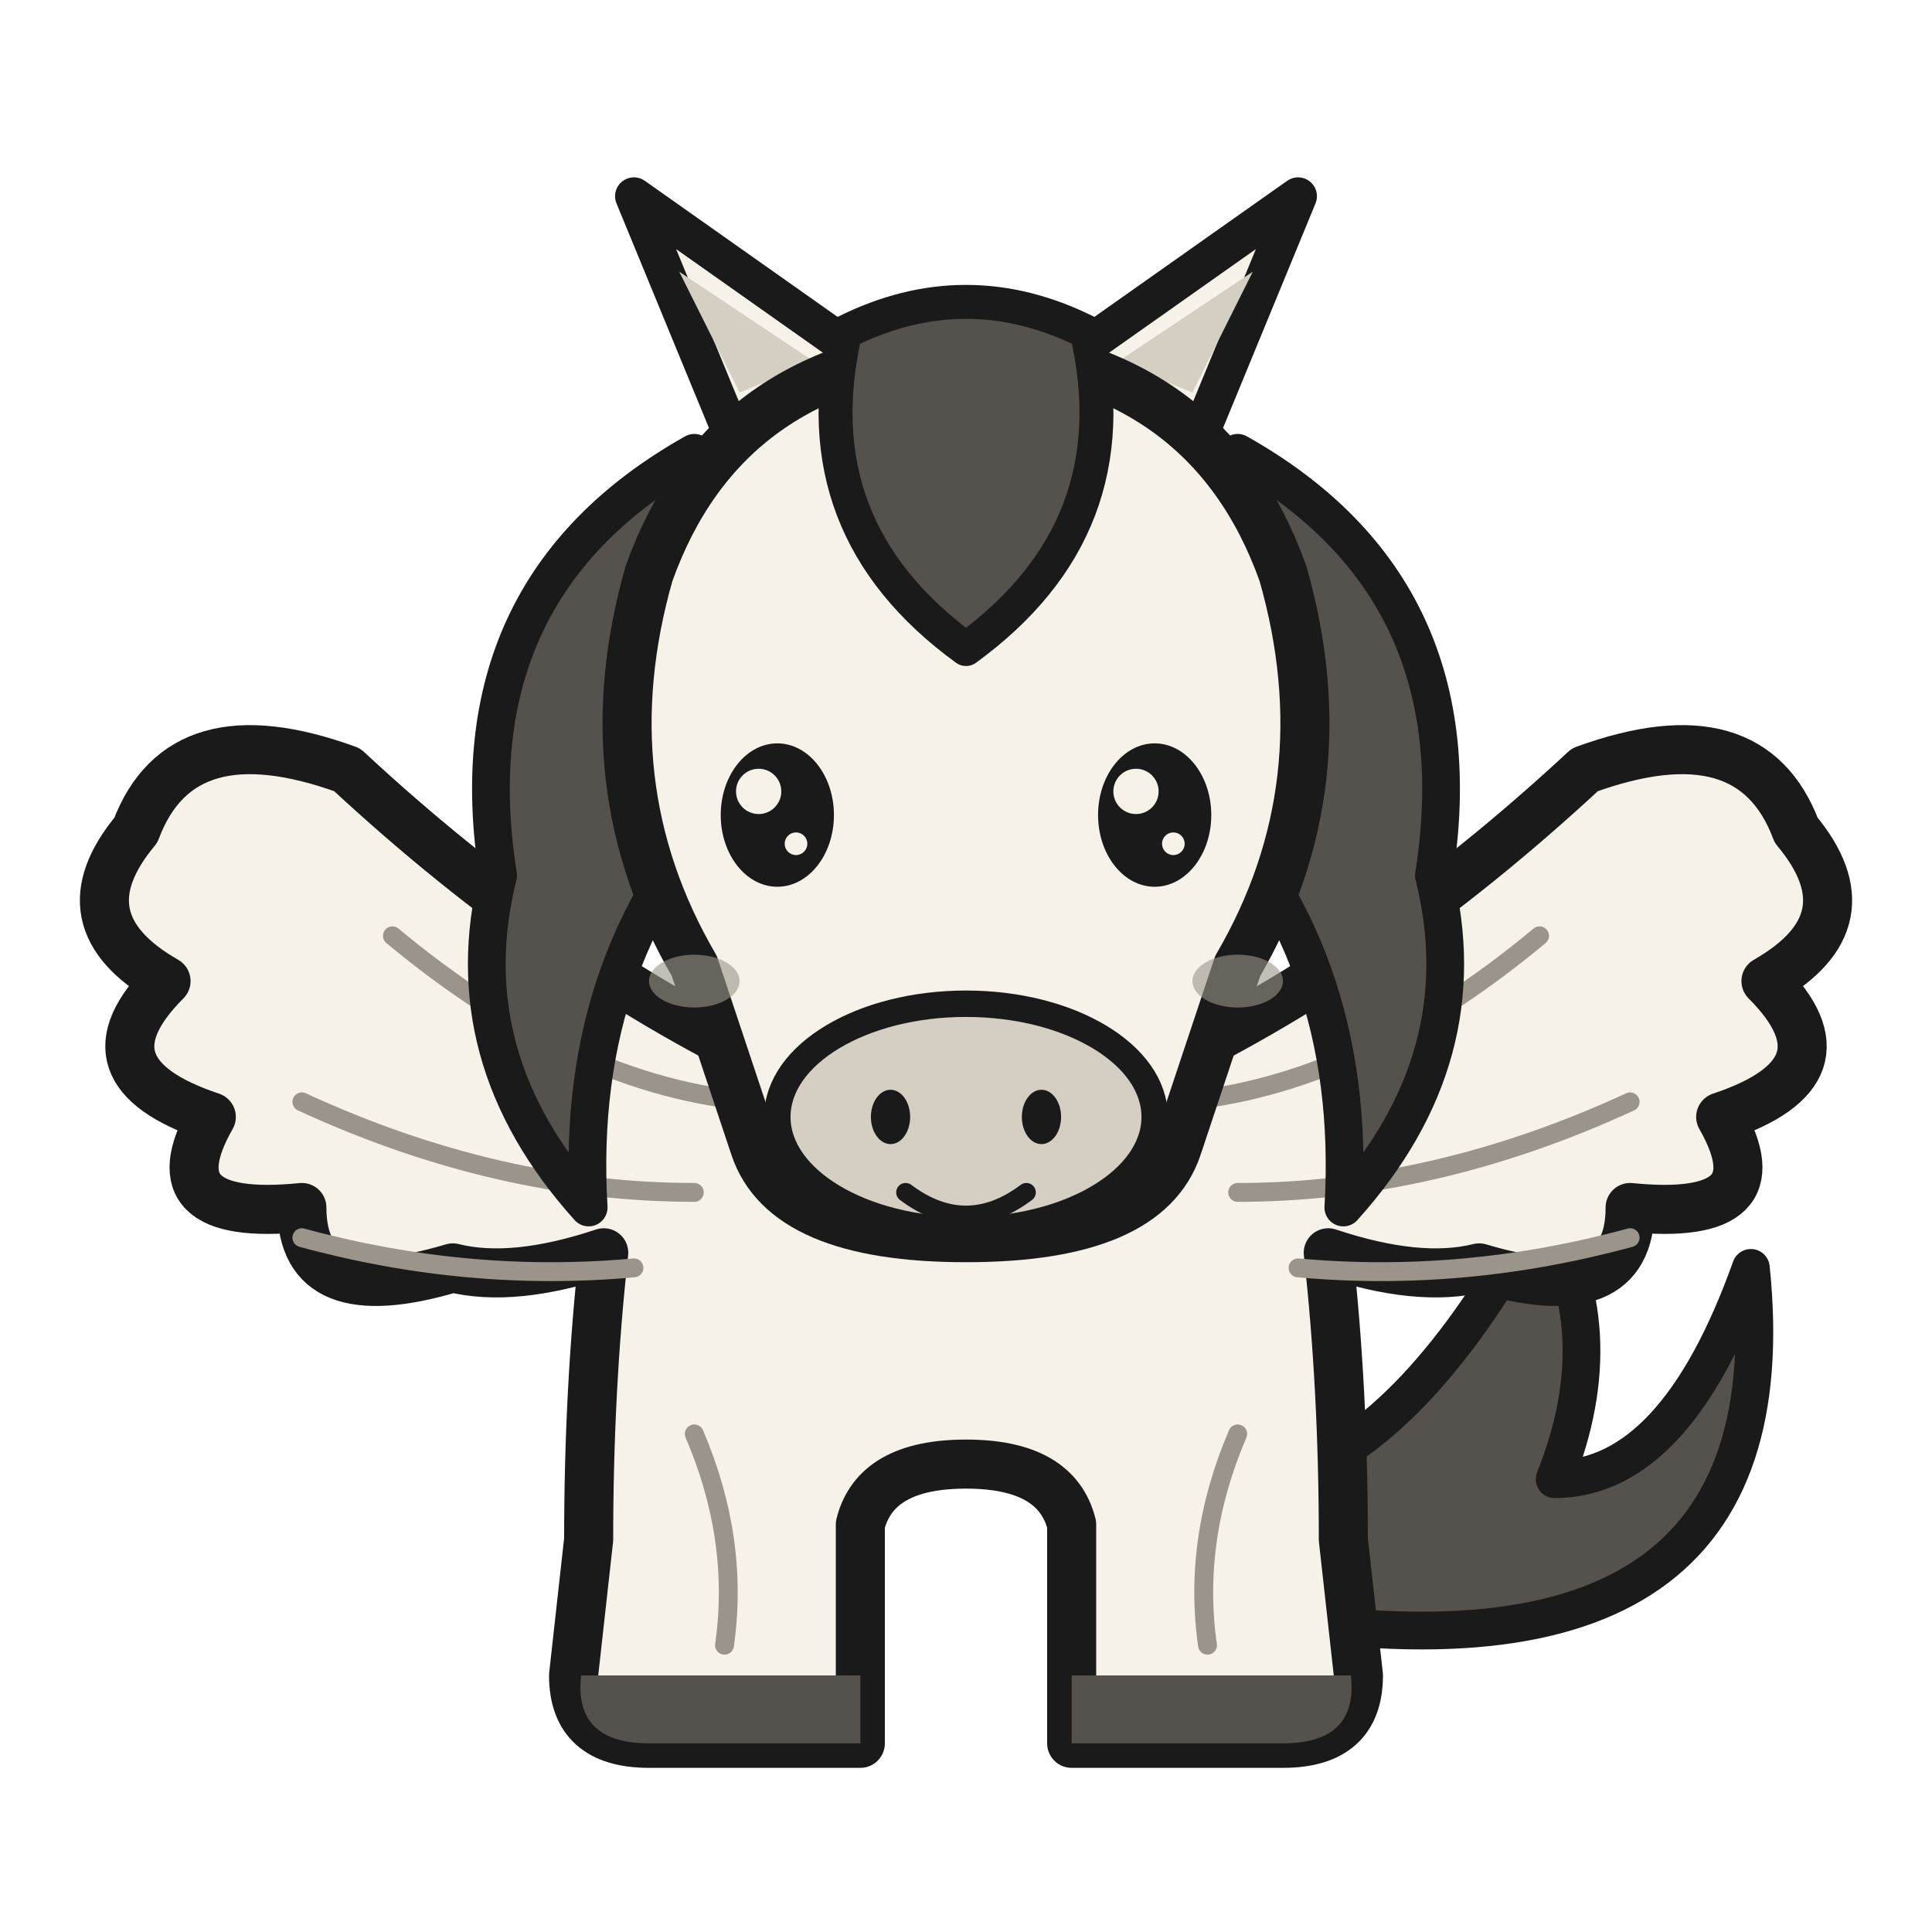
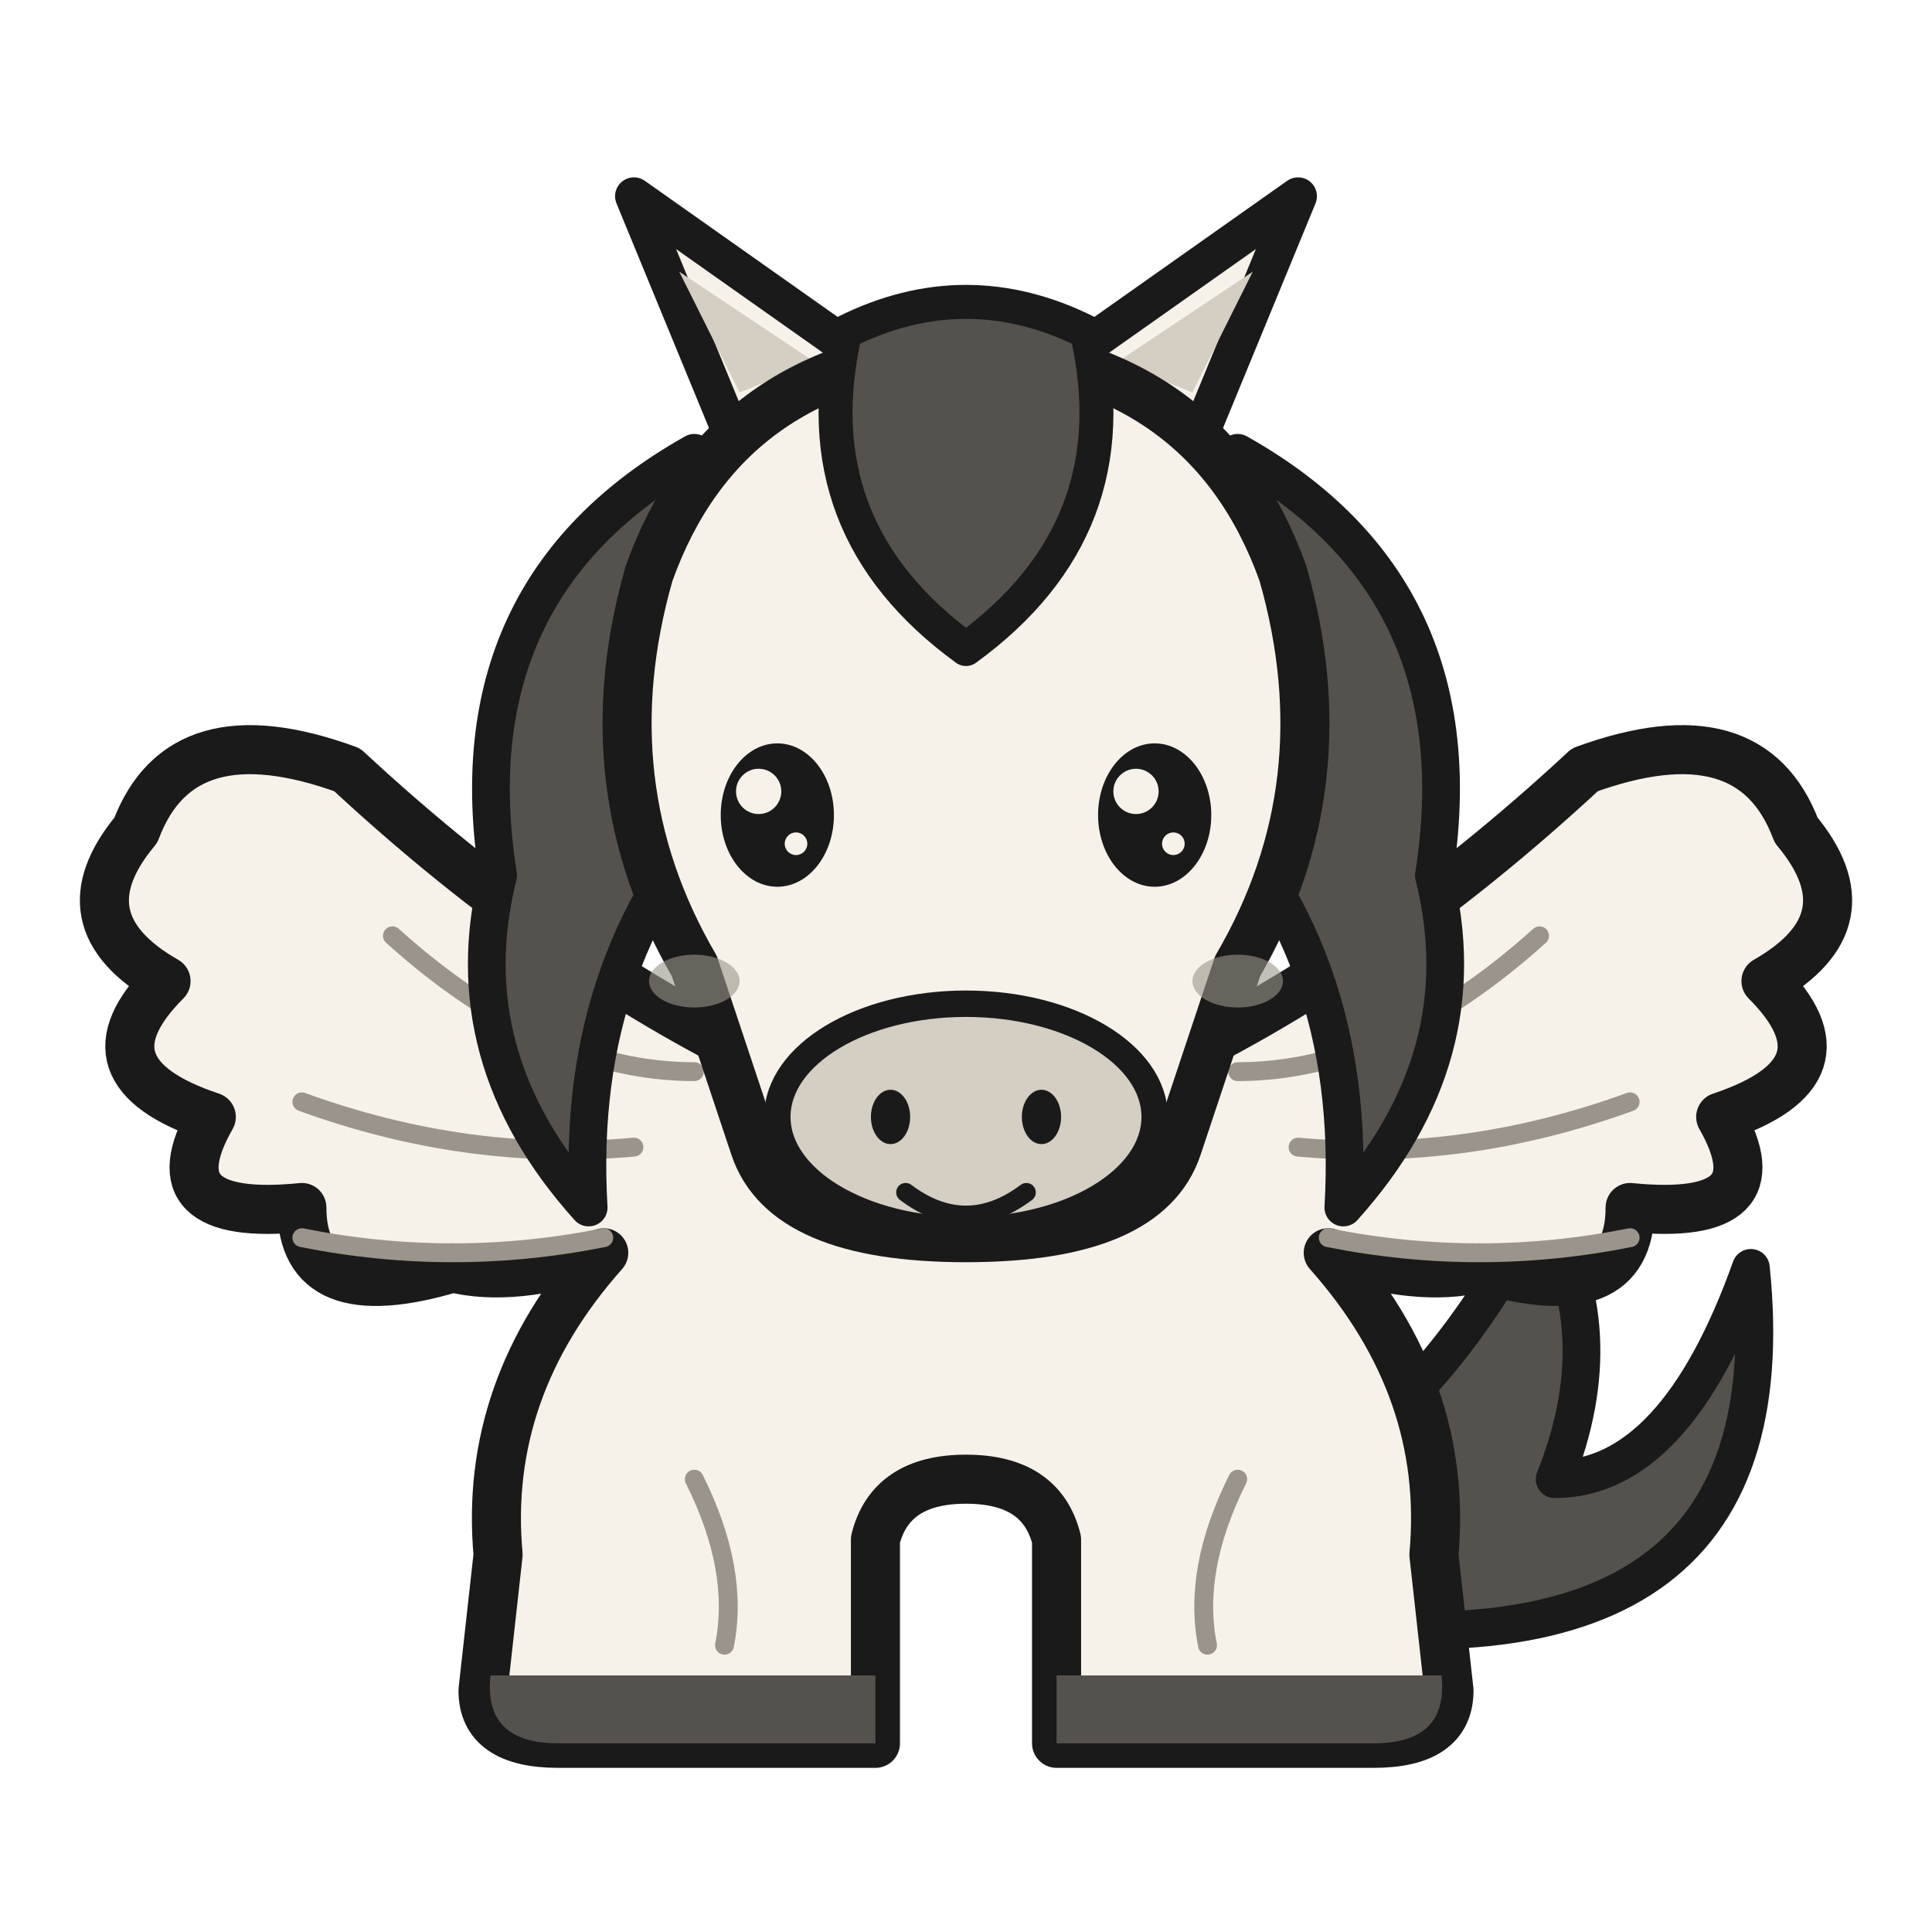
<svg xmlns="http://www.w3.org/2000/svg" viewBox="0 0 256 256">
  <style>.i{fill:#1b1a1a}.p{fill:#f6f2e9}.l{fill:#d4cec3}.m{fill:#9a948b}.d{fill:#55514c}.v{fill:#c8352b}.g{fill:#c9a23a}.s{stroke:#1b1a1a;stroke-linejoin:round;stroke-linecap:round}.n{fill:none}</style>
  <path class="s d" stroke-width="5" d="M166 214 Q238 226 232 168 Q222 196 206 196 Q214 176 204 160 Q188 190 170 196Z" />
-   <path class="s p" stroke-width="6.5" d="M128 146L104 142Q74 128 46 102Q24 94 18 110Q8 122 22 130Q10 142 28 148Q20 162 40 160Q40 174 60 168Q68 170 80 166Q78 184 78 204L76 222Q76 231 86 231L114 231L114 202Q116 194 128 194L128 194Q140 194 142 202L142 231L170 231Q180 231 180 222L178 204Q178 184 176 166Q188 170 196 168Q216 174 216 160Q236 162 228 148Q246 142 234 130Q248 122 238 110Q232 94 210 102Q182 128 152 142L128 146Z" />
-   <path fill="none" stroke="#9a948b" stroke-width="2.5" stroke-linecap="round" stroke-linejoin="round" d="M100 146 Q76 144 52 124 M92 158 Q66 158 40 146 M84 168 Q62 170 40 164" />
+   <path class="s p" stroke-width="6.5" d="M128 146L104 142Q74 128 46 102Q24 94 18 110Q8 122 22 130Q10 142 28 148Q20 162 40 160Q40 174 60 168Q68 170 80 166Q64 184 66 206L64 224Q64 231 74 231L116 231L116 204Q118 196 128 196L128 196Q138 196 140 204L140 231L182 231Q192 231 192 224L190 206Q192 184 176 166Q188 170 196 168Q216 174 216 160Q236 162 228 148Q246 142 234 130Q248 122 238 110Q232 94 210 102Q182 128 152 142L128 146Z" />
+   <path fill="none" stroke="#9a948b" stroke-width="2.5" stroke-linecap="round" stroke-linejoin="round" d="M92 142 Q72 142 52 124 M84 152 Q62 154 40 146 M80 164 Q60 168 40 164" />
  <g transform="matrix(-1 0 0 1 256 0)">
-     <path fill="none" stroke="#9a948b" stroke-width="2.5" stroke-linecap="round" stroke-linejoin="round" d="M100 146 Q76 144 52 124 M92 158 Q66 158 40 146 M84 168 Q62 170 40 164" />
+     <path fill="none" stroke="#9a948b" stroke-width="2.5" stroke-linecap="round" stroke-linejoin="round" d="M92 142 Q72 142 52 124 M84 152 Q62 154 40 146 M80 164 Q60 168 40 164" />
  </g>
-   <path class="d" d="M77 222 L114 222 L114 231 L86 231 Q76 231 77 222Z" />
+   <path class="d" d="M65 222 L116 222 L116 231 L74 231 Q64 231 65 222Z" />
  <g transform="matrix(-1 0 0 1 256 0)">
-     <path class="d" d="M77 222 L114 222 L114 231 L86 231 Q76 231 77 222Z" />
+     <path class="d" d="M65 222 L116 222 L116 231 L74 231 Q64 231 65 222Z" />
  </g>
-   <path fill="none" stroke="#9a948b" stroke-width="2.5" stroke-linecap="round" stroke-linejoin="round" d="M92 190 Q98 204 96 218" />
+   <path fill="none" stroke="#9a948b" stroke-width="2.5" stroke-linecap="round" stroke-linejoin="round" d="M92 196 Q98 208 96 218" />
  <g transform="matrix(-1 0 0 1 256 0)">
-     <path fill="none" stroke="#9a948b" stroke-width="2.5" stroke-linecap="round" stroke-linejoin="round" d="M92 190 Q98 204 96 218" />
+     <path fill="none" stroke="#9a948b" stroke-width="2.5" stroke-linecap="round" stroke-linejoin="round" d="M92 196 Q98 208 96 218" />
  </g>
  <path class="s d" stroke-width="5" d="M92 60 Q60 78 66 116 Q60 140 78 160 Q76 126 98 104Z" />
  <path class="s d" stroke-width="5" d="M164 60 Q196 78 190 116 Q196 140 178 160 Q180 126 158 104Z" />
  <path class="s p" stroke-width="5" d="M98 60 L84 26 L118 50Z" />
  <path class="s p" stroke-width="5" d="M158 60 L172 26 L138 50Z" />
  <path class="l" d="M98 52 L90 36 L108 48Z M158 52 L166 36 L148 48Z" />
  <path class="s p" stroke-width="6.5" d="M128 46Q96 48 86 76Q78 104 92 128Q98 146 100 152Q104 164 128 164L128 164Q152 164 156 152Q158 146 164 128Q178 104 170 76Q160 48 128 46Z" />
  <path class="s d" stroke-width="4.5" d="M112 44 Q128 36 144 44 Q150 70 128 86 Q106 70 112 44Z" />
  <ellipse class="s l" stroke-width="3.5" cx="128" cy="148" rx="25" ry="15" />
  <ellipse class="i" cx="118" cy="148" rx="2.6" ry="3.6" />
  <ellipse class="i" cx="138" cy="148" rx="2.6" ry="3.6" />
  <path fill="none" stroke="#1b1a1a" stroke-width="2.5" stroke-linecap="round" stroke-linejoin="round" d="M120 158 Q128 164 136 158" />
  <ellipse class="i" cx="103" cy="108" rx="7.5" ry="9.5" />
  <circle class="p" cx="100.525" cy="104.865" r="3.0" />
  <circle class="p" cx="105.475" cy="111.8" r="1.5" />
  <ellipse class="i" cx="153" cy="108" rx="7.5" ry="9.5" />
  <circle class="p" cx="150.525" cy="104.865" r="3.0" />
  <circle class="p" cx="155.475" cy="111.8" r="1.5" />
  <ellipse class="m" cx="92" cy="130" rx="6" ry="3.5" opacity=".6" />
  <ellipse class="m" cx="164" cy="130" rx="6" ry="3.5" opacity=".6" />
</svg>
